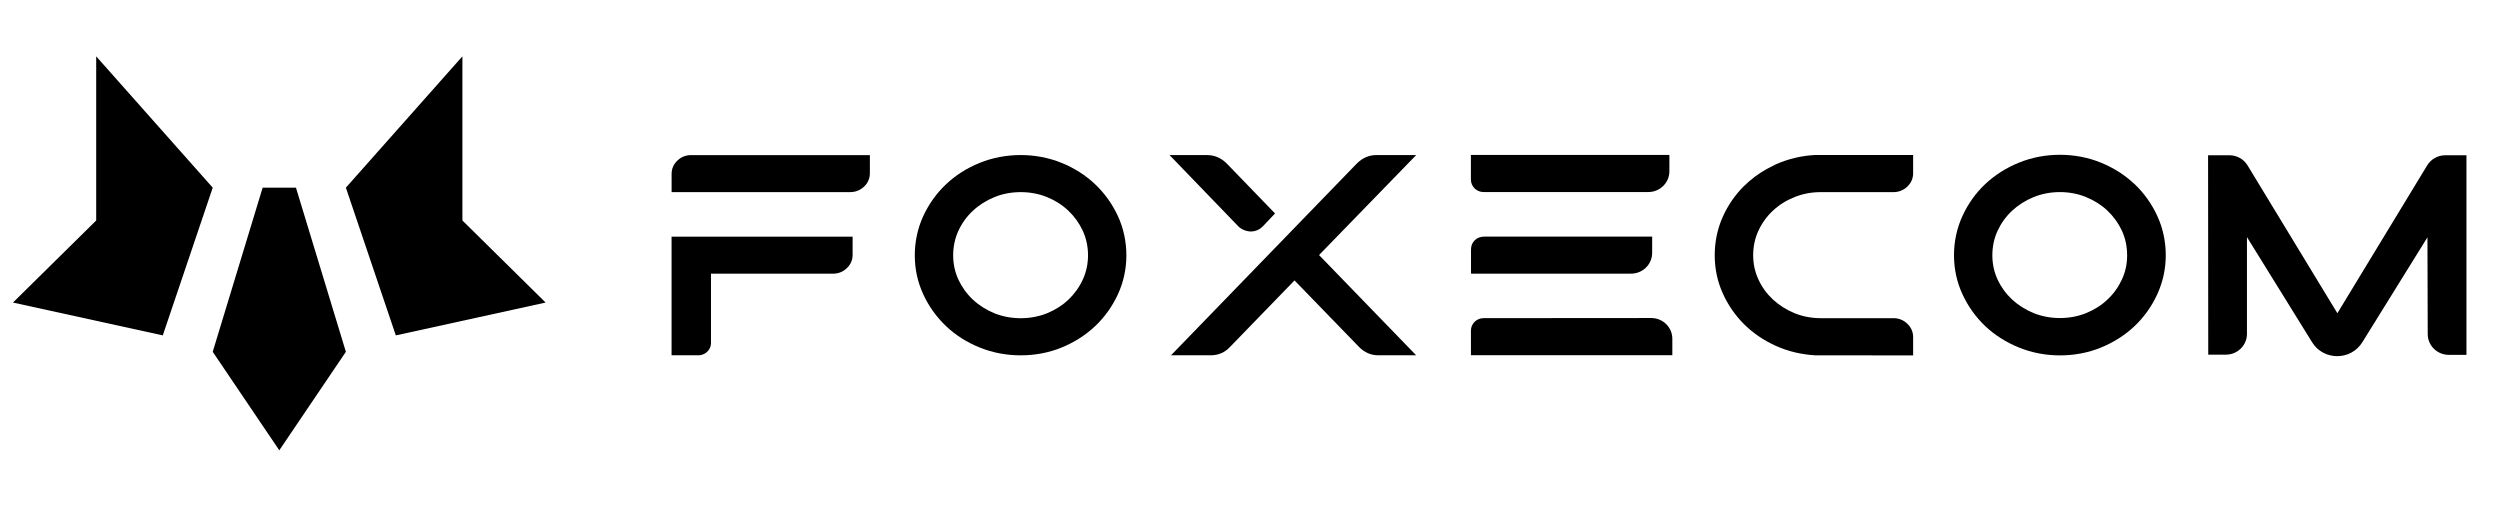
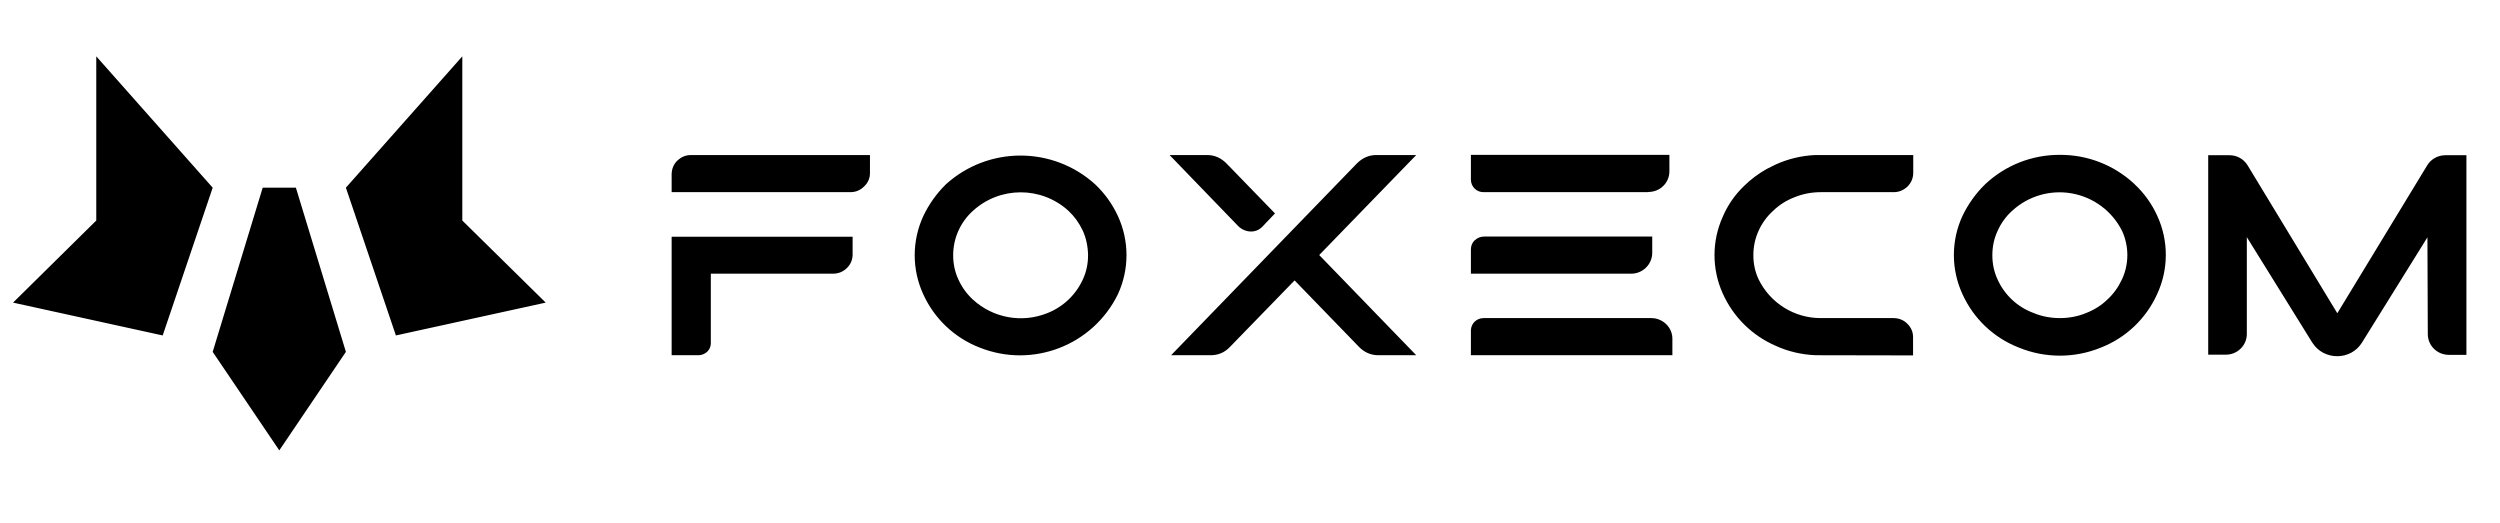
- <svg xmlns="http://www.w3.org/2000/svg" width="134" height="28" viewBox="0 0 134 28" fill="#000">
-   <path d="M15.863 10.058L18.539 18.857L14.97 24.136L11.402 18.857L14.078 10.058H15.863Z" />
-   <path d="M24.785 11.818V3.02L18.539 10.059L21.216 17.977L29.245 16.217L24.785 11.818Z" />
-   <path d="M5.156 11.818V3.02L11.402 10.059L8.725 17.977L0.695 16.217L5.156 11.818Z" />
-   <path d="M89.637 18.159V19.038H78.843L78.841 17.722C78.841 17.353 79.144 17.053 79.518 17.053L88.507 17.046C89.132 17.046 89.637 17.544 89.637 18.159Z" />
-   <path d="M79.045 12.879C78.914 13.008 78.846 13.178 78.846 13.371V14.667H87.427C88.051 14.667 88.556 14.168 88.556 13.554V12.683H79.548C79.347 12.683 79.173 12.751 79.045 12.879Z" />
-   <path d="M88.35 10.294H79.517C79.143 10.294 78.84 9.995 78.84 9.626V8.304H89.479V9.181C89.479 9.796 88.972 10.294 88.35 10.294Z" />
-   <path d="M102.544 19.048V18.072C102.544 17.791 102.438 17.548 102.229 17.349C102.025 17.153 101.774 17.054 101.485 17.054H97.59C97.096 17.054 96.623 16.963 96.185 16.786C95.746 16.604 95.356 16.356 95.025 16.05C94.698 15.745 94.436 15.384 94.25 14.975C94.065 14.58 93.97 14.144 93.97 13.68C93.97 13.216 94.067 12.761 94.25 12.37C94.439 11.959 94.7 11.598 95.025 11.295C95.353 10.986 95.742 10.741 96.184 10.566C96.623 10.388 97.096 10.298 97.59 10.298H101.485C101.772 10.298 102.022 10.199 102.229 10.005C102.438 9.807 102.544 9.563 102.544 9.282V8.307H97.298C96.569 8.344 95.859 8.512 95.19 8.806L94.695 9.059C94.243 9.315 93.837 9.619 93.483 9.968C93.001 10.444 92.614 11.005 92.333 11.637C92.051 12.275 91.909 12.963 91.909 13.679C91.909 14.396 92.051 15.077 92.333 15.705C92.612 16.334 93 16.897 93.483 17.38C93.97 17.86 94.546 18.251 95.193 18.542C95.84 18.833 96.552 19.003 97.319 19.047L102.544 19.048Z" />
-   <path d="M114.412 9.867L114.373 9.83H114.369C113.87 9.365 113.28 8.992 112.613 8.719C111.923 8.438 111.183 8.297 110.415 8.297C109.646 8.297 108.902 8.439 108.213 8.719C107.533 8.995 106.926 9.381 106.407 9.867C105.898 10.348 105.488 10.923 105.188 11.576C104.887 12.234 104.734 12.943 104.734 13.68C104.734 14.417 104.887 15.123 105.188 15.77C105.486 16.419 105.897 16.993 106.407 17.478C106.915 17.959 107.524 18.346 108.213 18.626C108.903 18.907 109.644 19.049 110.415 19.049C111.186 19.049 111.934 18.907 112.618 18.626C113.299 18.347 113.903 17.962 114.413 17.479C114.922 16.998 115.332 16.422 115.631 15.77C115.932 15.111 116.085 14.409 116.085 13.68C116.085 12.952 115.932 12.223 115.631 11.576C115.333 10.927 114.923 10.352 114.413 9.867M109.004 16.782C108.573 16.607 108.172 16.355 107.846 16.052C107.513 15.739 107.252 15.377 107.069 14.978C106.884 14.582 106.79 14.146 106.79 13.683C106.79 13.219 106.887 12.764 107.069 12.373C107.259 11.962 107.52 11.601 107.845 11.299C108.17 10.993 108.56 10.745 109.003 10.564C109.442 10.386 109.915 10.296 110.409 10.296C110.903 10.296 111.385 10.386 111.814 10.564C112.249 10.74 112.636 10.986 112.961 11.293C113.291 11.609 113.552 11.971 113.735 12.368C113.919 12.769 114.014 13.211 114.014 13.684C114.014 14.156 113.923 14.572 113.735 14.979C113.543 15.394 113.284 15.755 112.961 16.054C112.641 16.361 112.256 16.605 111.814 16.783C110.949 17.136 109.873 17.135 109.004 16.782Z" />
-   <path d="M123.93 18.346L120.437 12.709V17.896C120.437 18.511 119.931 19.009 119.308 19.009H118.362L118.353 8.322H119.498C119.895 8.322 120.263 8.528 120.467 8.863L125.283 16.789L130.098 8.863C130.302 8.528 130.67 8.322 131.067 8.322H132.202V19.02H131.255C130.633 19.02 130.128 18.524 130.126 17.91L130.111 12.72L126.618 18.348C126.002 19.339 124.543 19.338 123.929 18.346H123.93Z" />
-   <path d="M36.31 8.606C36.103 8.802 35.998 9.044 35.998 9.326V10.297H45.57C45.856 10.297 46.106 10.198 46.313 10.004C46.52 9.808 46.625 9.565 46.625 9.284V8.314H37.054C36.76 8.311 36.513 8.409 36.31 8.606Z" />
-   <path d="M37.896 18.864C38.033 18.739 38.109 18.573 38.109 18.396V14.67H44.644C44.932 14.67 45.182 14.571 45.387 14.377C45.595 14.181 45.7 13.938 45.7 13.657V12.687H35.996V19.044H37.436C37.604 19.044 37.762 18.982 37.896 18.864Z" />
-   <path d="M58.702 9.879C58.191 9.395 57.588 9.009 56.907 8.732C55.533 8.171 53.888 8.17 52.507 8.732C51.823 9.009 51.216 9.395 50.706 9.879C50.195 10.362 49.785 10.937 49.486 11.584C49.186 12.237 49.033 12.944 49.033 13.686C49.033 14.428 49.185 15.12 49.486 15.773C49.782 16.417 50.192 16.99 50.706 17.478C51.214 17.962 51.82 18.347 52.508 18.625C53.197 18.904 53.938 19.046 54.712 19.046C55.485 19.046 56.229 18.904 56.908 18.625C57.588 18.347 58.192 17.961 58.702 17.478C59.212 16.995 59.622 16.421 59.921 15.773C60.221 15.12 60.374 14.418 60.374 13.686C60.374 12.954 60.222 12.237 59.921 11.584C59.622 10.938 59.212 10.364 58.702 9.879ZM58.318 13.686C58.318 14.143 58.224 14.58 58.039 14.984C57.851 15.392 57.59 15.755 57.266 16.062C56.943 16.369 56.556 16.615 56.118 16.792C55.25 17.144 54.172 17.144 53.304 16.792C52.865 16.613 52.476 16.367 52.147 16.059C51.821 15.755 51.56 15.392 51.369 14.984C51.184 14.582 51.09 14.145 51.09 13.685C51.09 13.225 51.184 12.777 51.369 12.373C51.558 11.964 51.819 11.601 52.147 11.297C52.476 10.99 52.865 10.743 53.304 10.564C53.741 10.387 54.214 10.298 54.712 10.298C55.209 10.298 55.682 10.387 56.119 10.564C56.554 10.74 56.94 10.986 57.266 11.295C57.589 11.602 57.849 11.964 58.039 12.373C58.224 12.778 58.318 13.219 58.318 13.686Z" />
-   <path d="M72.727 8.763C73.032 8.462 73.38 8.312 73.765 8.312H75.907L70.701 13.671L75.906 19.044H73.879C73.483 19.044 73.133 18.892 72.841 18.593L69.386 15.03L65.932 18.593C65.655 18.892 65.305 19.044 64.894 19.044H62.766L72.727 8.763Z" />
-   <path d="M62.689 8.313L66.357 12.114C66.531 12.298 66.787 12.4 67.043 12.408C67.296 12.408 67.525 12.306 67.704 12.115L68.342 11.441L65.746 8.757C65.447 8.463 65.1 8.313 64.713 8.313H62.689Z" />
+ <svg xmlns="http://www.w3.org/2000/svg" width="134" height="28" viewBox="0 0 134 28">
+   <path d="m15.86 10.06 2.68 8.8-3.57 5.28-3.57-5.28 2.68-8.8zm8.92 1.76v-8.8l-6.24 7.04 2.68 7.92 8.03-1.76zm-19.62 0v-8.8l6.24 7.04-2.68 7.92L.7 16.22zm84.48 6.34v.88h-10.8v-1.32c0-.37.3-.67.68-.67h8.99c.62 0 1.13.5 1.13 1.1m-10.6-5.27q-.2.2-.2.5v1.29h8.59c.62 0 1.13-.5 1.13-1.12v-.87h-9.01a.7.7 0 0 0-.5.2m9.3-2.58h-8.83a.67.67 0 0 1-.68-.67V8.3h10.64v.88c0 .62-.5 1.11-1.13 1.11m14.19 8.76v-.98q0-.42-.31-.72-.3-.3-.75-.3H97.6a3.7 3.7 0 0 1-3.34-2.08q-.28-.6-.28-1.29t.28-1.31.78-1.07q.48-.47 1.15-.73.67-.27 1.41-.27h3.9q.42 0 .74-.3.3-.3.31-.72v-.97H97.3q-1.1.05-2.11.5l-.5.25q-.67.38-1.2.9a5 5 0 0 0-1.16 1.68 5 5 0 0 0 0 4.07 5.5 5.5 0 0 0 2.86 2.83q.98.45 2.13.5zm11.87-9.18-.04-.04a5.8 5.8 0 0 0-3.95-1.53 5.8 5.8 0 0 0-4.01 1.57 6 6 0 0 0-1.22 1.7 5 5 0 0 0 0 4.2 5.5 5.5 0 0 0 3.02 2.86 5.8 5.8 0 0 0 4.4 0 5.5 5.5 0 0 0 3.01-2.86 5 5 0 0 0 .01-4.2q-.44-.97-1.22-1.7m-5.4 6.91a3.4 3.4 0 0 1-1.94-1.8q-.28-.6-.28-1.3t.28-1.3q.28-.63.78-1.08a3.75 3.75 0 0 1 5.89 1.07 3.1 3.1 0 0 1 0 2.6q-.3.64-.78 1.08-.48.47-1.15.73c-.86.36-1.94.36-2.8 0m14.92 1.57-3.5-5.64v5.19c0 .61-.5 1.11-1.12 1.11h-.95V8.32h1.14c.4 0 .76.2.97.54l4.81 7.93 4.82-7.93c.2-.33.57-.54.97-.54h1.13v10.7h-.94c-.63 0-1.13-.5-1.13-1.11l-.02-5.19-3.5 5.63c-.6.99-2.07.99-2.68 0M36.31 8.6q-.3.3-.31.73v.97h9.57q.44 0 .74-.3.32-.3.32-.72v-.97h-9.58q-.44 0-.74.3m1.59 10.25q.2-.2.2-.46v-3.73h6.54q.44 0 .75-.3.3-.29.31-.71v-.97H36v6.35h1.44q.24 0 .46-.18m20.8-8.98a5.96 5.96 0 0 0-8 0 6 6 0 0 0-1.21 1.7 5 5 0 0 0 0 4.2 5.5 5.5 0 0 0 3.02 2.85 5.84 5.84 0 0 0 7.41-2.86 5 5 0 0 0 0-4.19q-.45-.97-1.22-1.7m-.38 3.8q0 .7-.28 1.3a3.5 3.5 0 0 1-1.92 1.81 3.8 3.8 0 0 1-3.97-.73q-.5-.46-.78-1.08-.28-.6-.28-1.3a3.2 3.2 0 0 1 1.06-2.38 3.8 3.8 0 0 1 5.12 0q.48.45.77 1.07.27.6.28 1.32m14.41-4.93q.45-.45 1.04-.45h2.14l-5.2 5.36 5.2 5.37h-2.03q-.6 0-1.04-.45l-3.45-3.56-3.46 3.56q-.42.45-1.04.45h-2.12zm-10.04-.45 3.67 3.8a1 1 0 0 0 .68.3q.4 0 .66-.3l.64-.67-2.6-2.68q-.45-.45-1.03-.45z" />
</svg>
